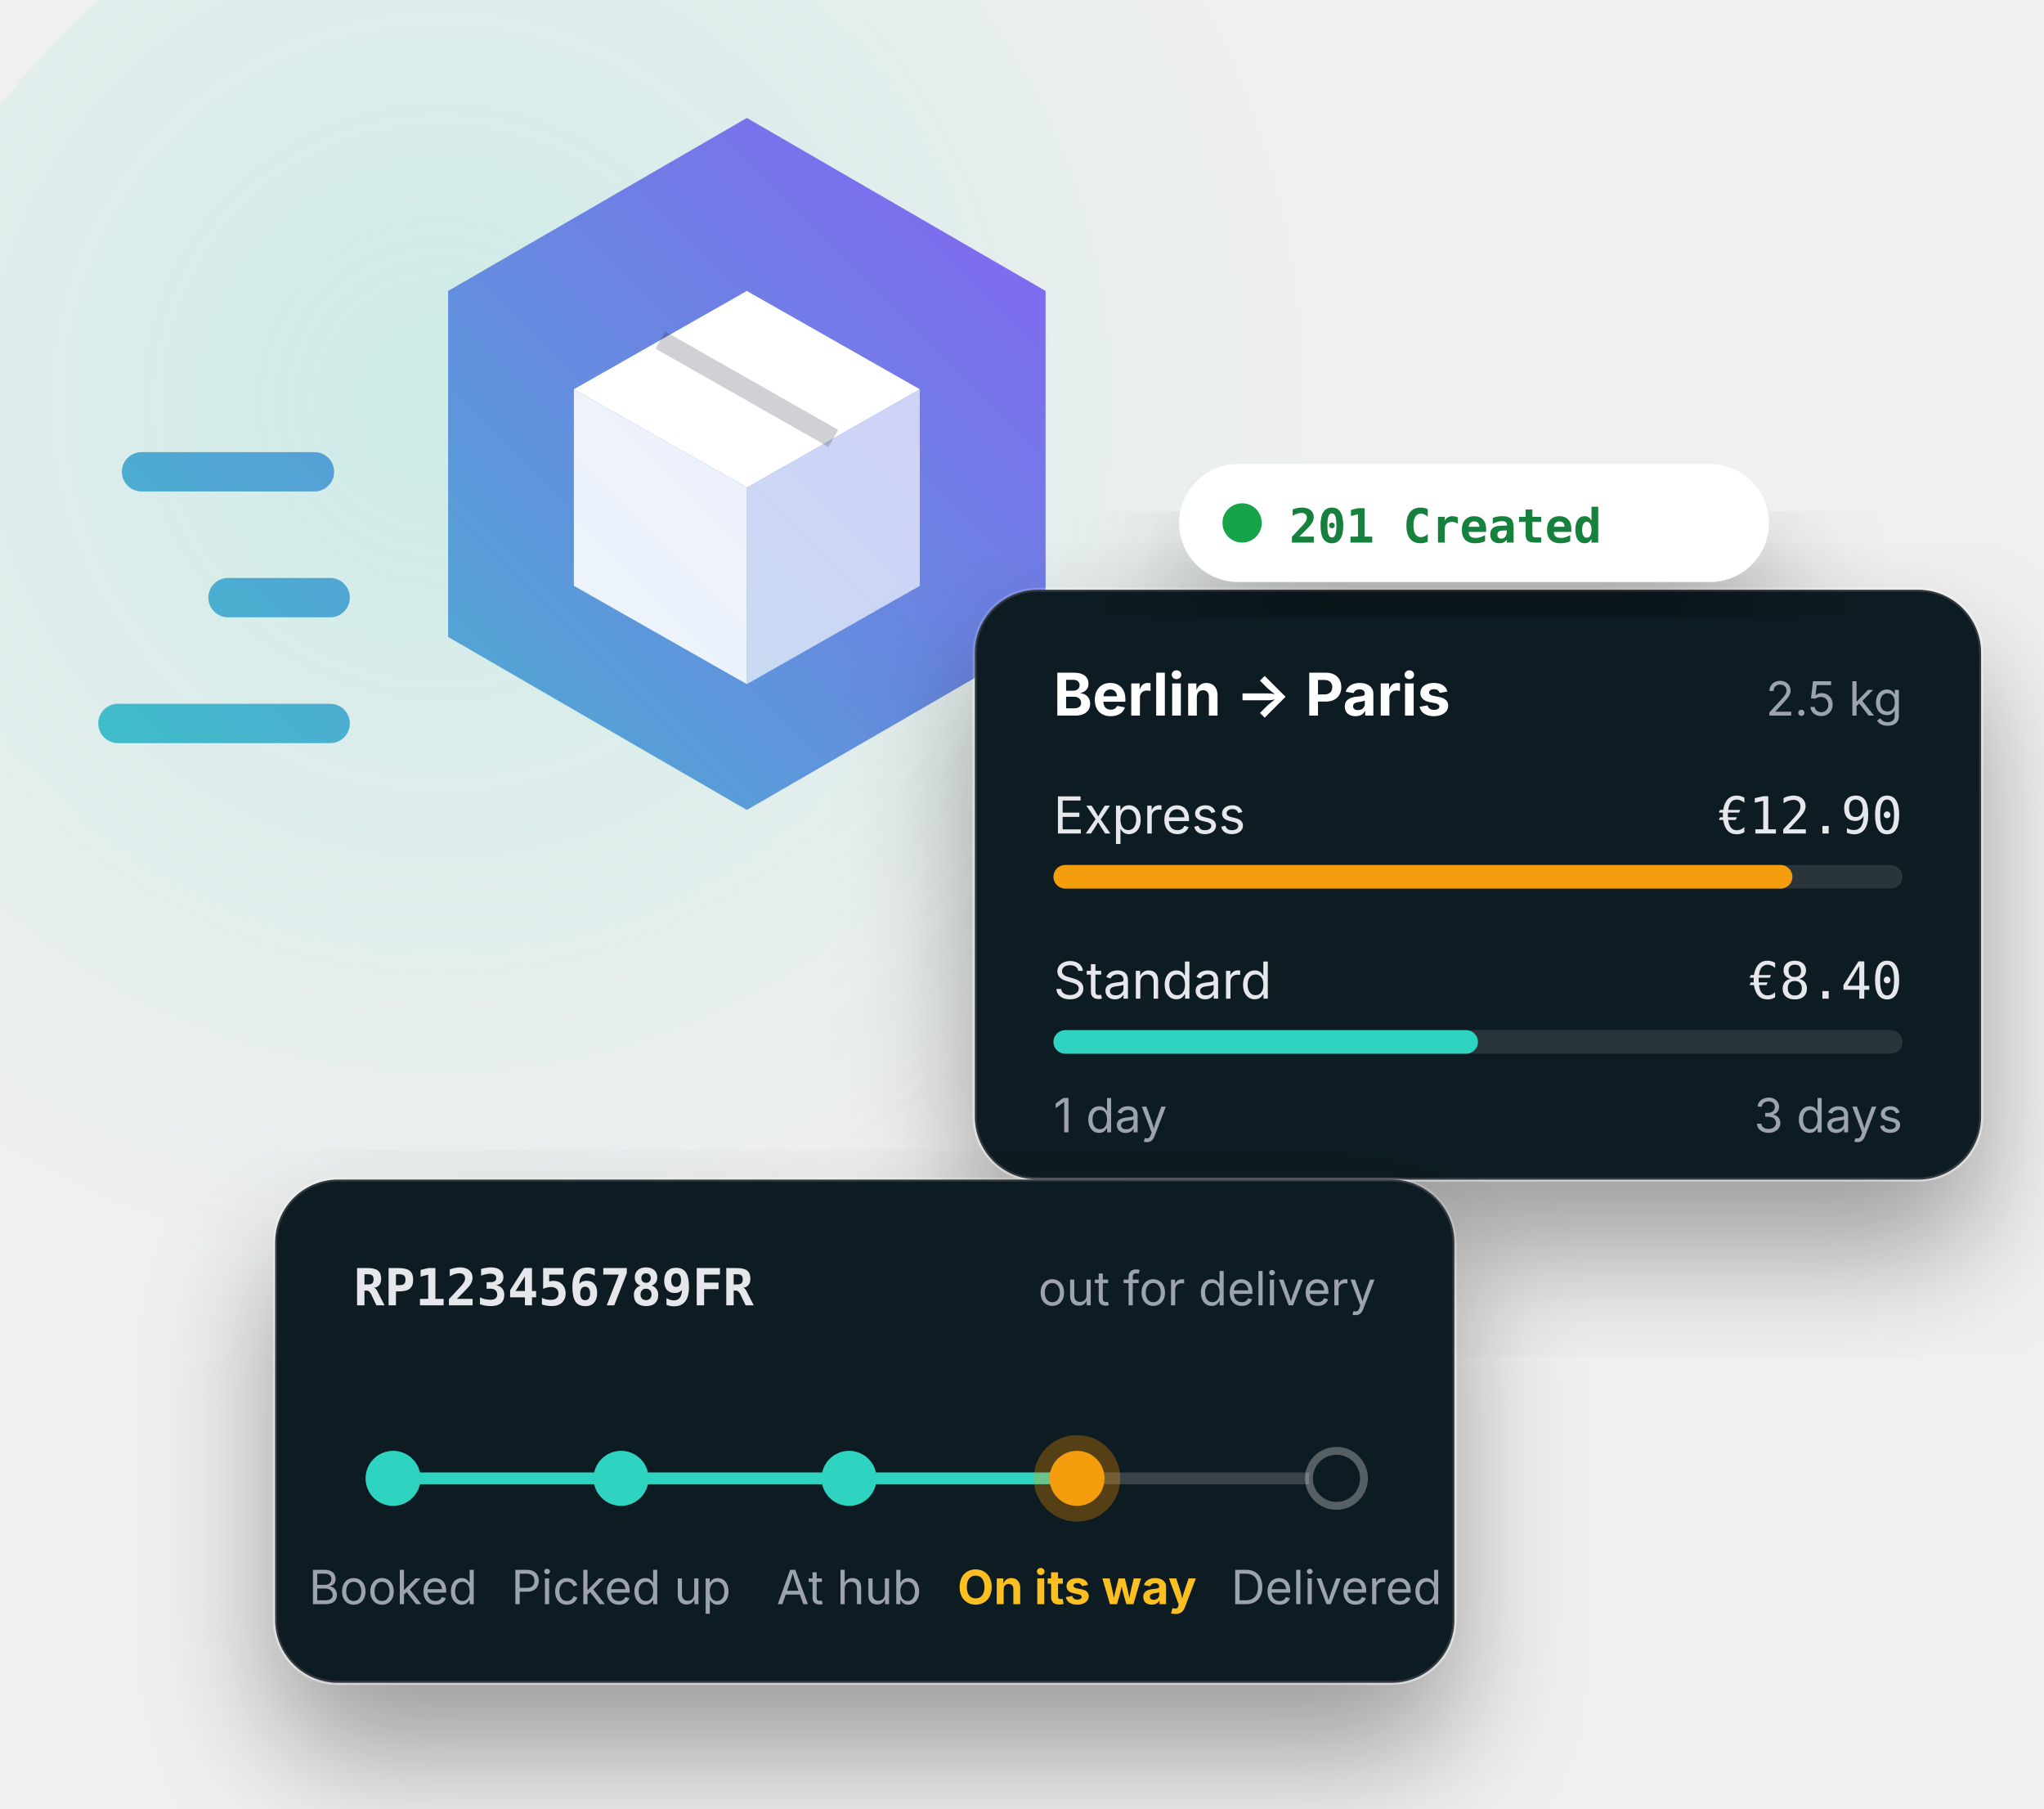
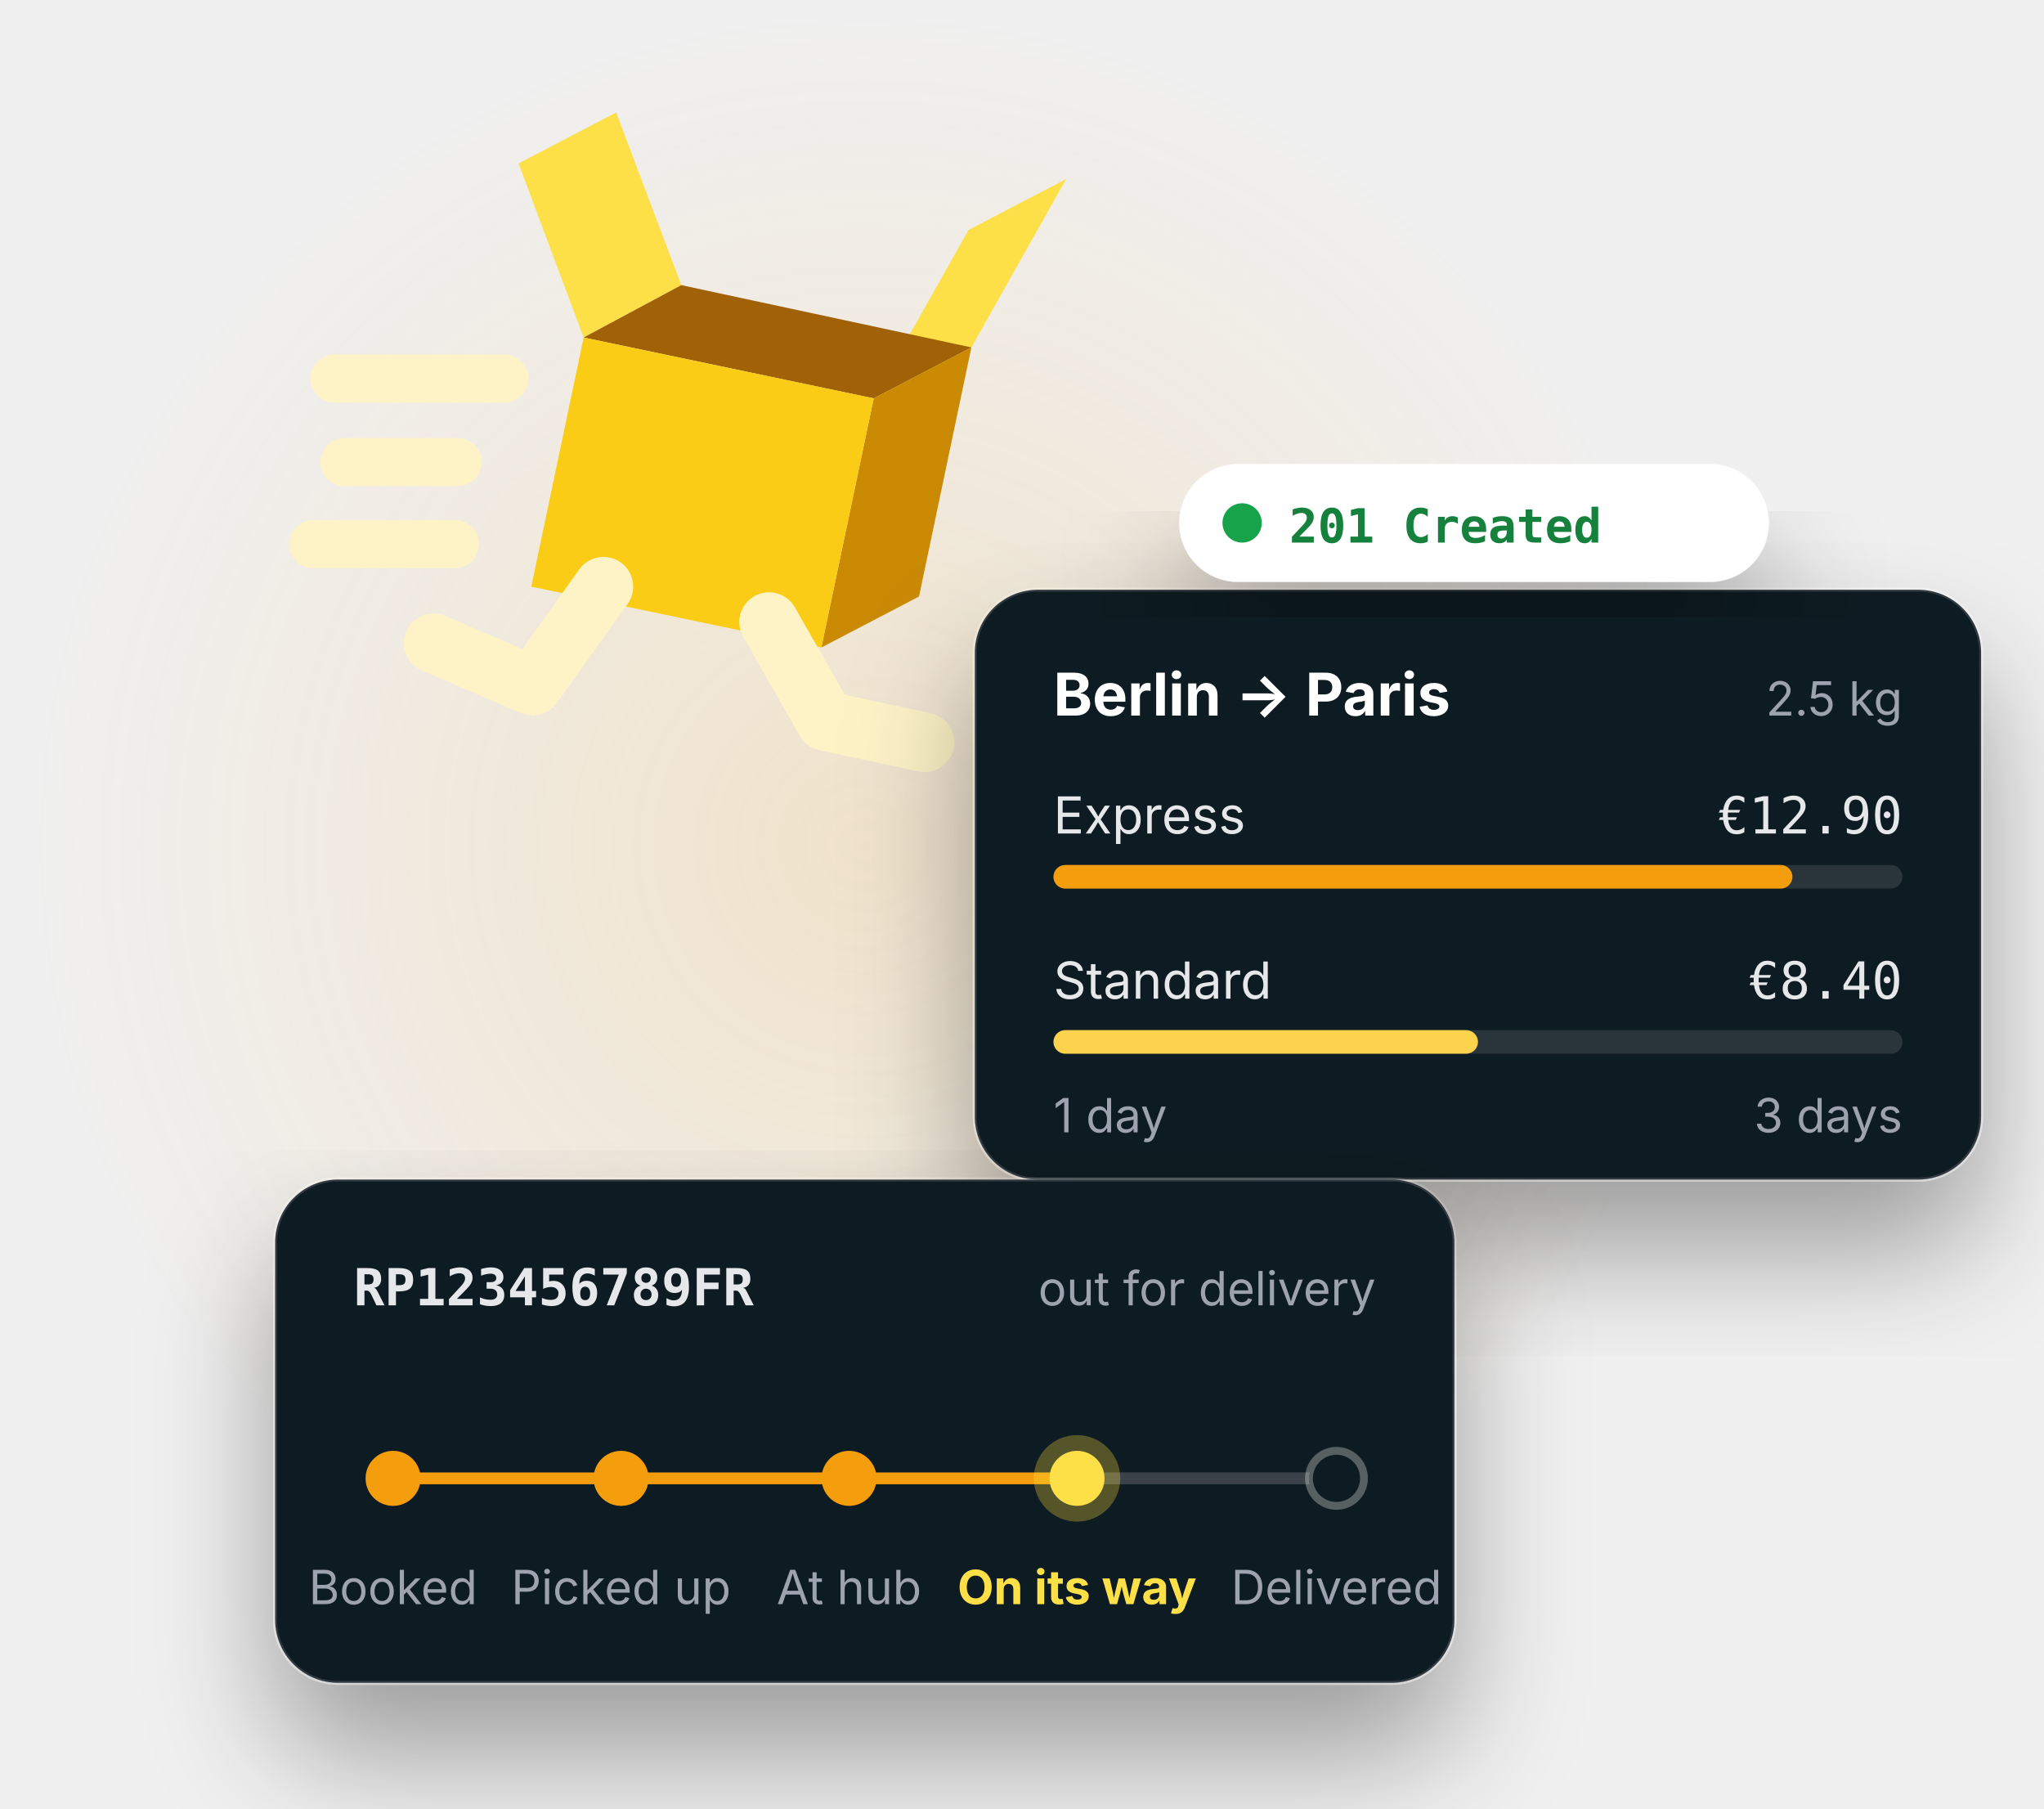
<svg xmlns="http://www.w3.org/2000/svg" viewBox="0 0 520 460" role="img" aria-labelledby="hero-title">
  <defs>
-     <linearGradient id="g" gradientUnits="userSpaceOnUse" x1="40" y1="300" x2="300" y2="40">
-       <stop offset="0" stop-color="#2dd4bf" />
-       <stop offset="1" stop-color="#8b5cf6" />
-     </linearGradient>
-     <radialGradient id="glow" cx="0.35" cy="0.35" r="0.5">
-       <stop offset="0" stop-color="#2dd4bf" stop-opacity="0.18" />
-       <stop offset="1" stop-color="#2dd4bf" stop-opacity="0" />
+     <radialGradient id="glow" cx="0.5" cy="0.5" r="0.5">
+       <stop offset="0" stop-color="#f59e0b" stop-opacity="0.16" />
+       <stop offset="1" stop-color="#f59e0b" stop-opacity="0" />
    </radialGradient>
    <filter id="shadow" x="-20%" y="-20%" width="140%" height="150%">
      <feDropShadow dx="0" dy="18" stdDeviation="16" flood-color="#000000" flood-opacity="0.35" />
    </filter>
    <style>
      text { font-family: ui-sans-serif, system-ui, -apple-system, 'Segoe UI', sans-serif; }
      .mono { font-family: ui-monospace, SFMono-Regular, Menlo, monospace; }
      .card { fill: #0f1a20; stroke: rgba(255,255,255,0.14); }
      .h { fill: #ffffff; font-weight: 700; font-size: 15px; }
      .t { fill: #e5e7eb; font-size: 13px; }
      .m { fill: #9ca3af; font-size: 12px; }
      .track { fill: rgba(255,255,255,0.12); }
    </style>
  </defs>
-   <circle cx="180" cy="170" r="230" fill="url(#glow)" />
-   <g stroke="url(#g)" stroke-width="10" stroke-linecap="round">
-     <path d="M36 120h44" />
-     <path d="M58 152h26" />
-     <path d="M30 184h54" />
+   <circle cx="220" cy="215" r="210" fill="url(#glow)" />
+   <g transform="translate(70 25) scale(3.6)">
+     <path d="M16.2 19.8 L4.2 19.8" fill="none" stroke="#fef3c7" stroke-width="3.4" stroke-linecap="round" stroke-linejoin="round" />
+     <path d="M12.9 25.7 L4.9 25.7" fill="none" stroke="#fef3c7" stroke-width="3.4" stroke-linecap="round" stroke-linejoin="round" />
+     <path d="M12.7 31.5 L2.7 31.5" fill="none" stroke="#fef3c7" stroke-width="3.4" stroke-linecap="round" stroke-linejoin="round" />
+     <path d="M21.8 16.9 L28.7 13.2 L24.1 1 L17.2 4.6 Z" fill="#fde047" />
+     <path d="M42.3 21.2 L49.2 17.6 L55.9 5.7 L49 9.3 Z" fill="#fde047" />
+     <path d="M21.8 16.9 L28.7 13.2 L49.2 17.6 L42.3 21.2 Z" fill="#a16207" />
+     <path d="M42.3 21.2 L49.2 17.6 L45.5 35.2 L38.6 38.8 Z" fill="#ca8a04" />
+     <path d="M21.8 16.9 L42.3 21.2 L38.6 38.8 L18.1 34.5 Z" fill="#facc15" />
+     <path d="M23.2 34.5 L18.2 41.5 L11.2 38.5" fill="none" stroke="#fef3c7" stroke-width="4.2" stroke-linecap="round" stroke-linejoin="round" />
+     <path d="M34.9 37 L38.9 44 L45.9 45.5" fill="none" stroke="#fef3c7" stroke-width="4.2" stroke-linecap="round" stroke-linejoin="round" />
  </g>
-   <path d="M190 30l76 44v88l-76 44-76-44V74z" fill="url(#g)" />
-   <path d="M190 74l44 25-44 25-44-25z" fill="#ffffff" />
-   <path d="M146 99l44 25v50l-44-25z" fill="#ffffff" opacity="0.88" />
-   <path d="M234 99v50l-44 25v-50z" fill="#ffffff" opacity="0.66" />
-   <path d="M168 86.5l44 25" stroke="#0f172a" stroke-width="5" opacity="0.2" />
-   <g transform="translate(248 150)" filter="url(#shadow)">
-     <rect width="256" height="150" rx="16" class="card" />
-     <text x="20" y="32" class="h">Berlin → Paris</text>
-     <text x="236" y="32" text-anchor="end" class="m">2.5 kg</text>
-     <text x="20" y="62" class="t">Express</text>
-     <text x="236" y="62" text-anchor="end" class="mono t">€12.90</text>
-     <rect x="20" y="70" width="216" height="6" rx="3" class="track" />
-     <rect x="20" y="70" width="188" height="6" rx="3" fill="#f59e0b" />
-     <text x="20" y="104" class="t">Standard</text>
-     <text x="236" y="104" text-anchor="end" class="mono t">€8.40</text>
-     <rect x="20" y="112" width="216" height="6" rx="3" class="track" />
-     <rect x="20" y="112" width="108" height="6" rx="3" fill="#2dd4bf" />
-     <text x="20" y="138" class="m">1 day</text>
-     <text x="236" y="138" text-anchor="end" class="m">3 days</text>
+   <g>
+     <g transform="translate(248 150)" filter="url(#shadow)">
+       <rect width="256" height="150" rx="16" class="card" />
+       <text x="20" y="32" class="h">Berlin → Paris</text>
+       <text x="236" y="32" text-anchor="end" class="m">2.5 kg</text>
+       <text x="20" y="62" class="t">Express</text>
+       <text x="236" y="62" text-anchor="end" class="mono t">€12.90</text>
+       <rect x="20" y="70" width="216" height="6" rx="3" class="track" />
+       <rect x="20" y="70" width="188" height="6" rx="3" fill="#f59e0b" />
+       <text x="20" y="104" class="t">Standard</text>
+       <text x="236" y="104" text-anchor="end" class="mono t">€8.40</text>
+       <rect x="20" y="112" width="216" height="6" rx="3" class="track" />
+       <rect x="20" y="112" width="108" height="6" rx="3" fill="#fcd34d" />
+       <text x="20" y="138" class="m">1 day</text>
+       <text x="236" y="138" text-anchor="end" class="m">3 days</text>
+     </g>
  </g>
-   <g transform="translate(300 118)" filter="url(#shadow)">
-     <rect width="150" height="30" rx="15" fill="#ffffff" />
-     <circle cx="16" cy="15" r="5" fill="#16a34a" />
-     <text x="28" y="20" class="mono" font-size="12" font-weight="700" fill="#15803d">201 Created</text>
+   <g>
+     <g transform="translate(300 118)" filter="url(#shadow)">
+       <rect width="150" height="30" rx="15" fill="#ffffff" />
+       <circle cx="16" cy="15" r="5" fill="#16a34a" />
+       <text x="28" y="20" class="mono" font-size="12" font-weight="700" fill="#15803d">201 Created</text>
+     </g>
  </g>
-   <g transform="translate(70 300)" filter="url(#shadow)">
-     <rect width="300" height="128" rx="16" class="card" />
-     <text x="20" y="32" class="mono t" font-weight="700">RP123456789FR</text>
-     <text x="280" y="32" text-anchor="end" class="m">out for delivery</text>
-     <path d="M30 76h172" stroke="#2dd4bf" stroke-width="3" />
-     <path d="M202 76h68" stroke="rgba(255,255,255,0.18)" stroke-width="3" />
-     <g fill="#2dd4bf">
-       <circle cx="30" cy="76" r="7" />
-       <circle cx="88" cy="76" r="7" />
-       <circle cx="146" cy="76" r="7" />
-     </g>
-     <circle cx="204" cy="76" r="11" fill="#f59e0b" opacity="0.3" />
-     <circle cx="204" cy="76" r="7" fill="#f59e0b" />
-     <circle cx="270" cy="76" r="7" fill="#0f1a20" stroke="rgba(255,255,255,0.3)" stroke-width="2" />
-     <g class="m" text-anchor="middle">
-       <text x="30" y="108">Booked</text>
-       <text x="88" y="108">Picked up</text>
-       <text x="146" y="108">At hub</text>
-       <text x="204" y="108" fill="#fbbf24" font-weight="700">On its way</text>
-       <text x="270" y="108">Delivered</text>
+   <g>
+     <g transform="translate(70 300)" filter="url(#shadow)">
+       <rect width="300" height="128" rx="16" class="card" />
+       <text x="20" y="32" class="mono t" font-weight="700">RP123456789FR</text>
+       <text x="280" y="32" text-anchor="end" class="m">out for delivery</text>
+       <path d="M30 76h172" stroke="#f59e0b" stroke-width="3" />
+       <path d="M202 76h68" stroke="rgba(255,255,255,0.18)" stroke-width="3" />
+       <g fill="#f59e0b">
+         <circle cx="30" cy="76" r="7" />
+         <circle cx="88" cy="76" r="7" />
+         <circle cx="146" cy="76" r="7" />
+       </g>
+       <circle cx="204" cy="76" r="11" fill="#fde047" opacity="0.3" />
+       <circle cx="204" cy="76" r="7" fill="#fde047" />
+       <circle cx="270" cy="76" r="7" fill="#0f1a20" stroke="rgba(255,255,255,0.3)" stroke-width="2" />
+       <g class="m" text-anchor="middle">
+         <text x="30" y="108">Booked</text>
+         <text x="88" y="108">Picked up</text>
+         <text x="146" y="108">At hub</text>
+         <text x="204" y="108" fill="#fde047" font-weight="700">On its way</text>
+         <text x="270" y="108">Delivered</text>
+       </g>
    </g>
  </g>
</svg>
